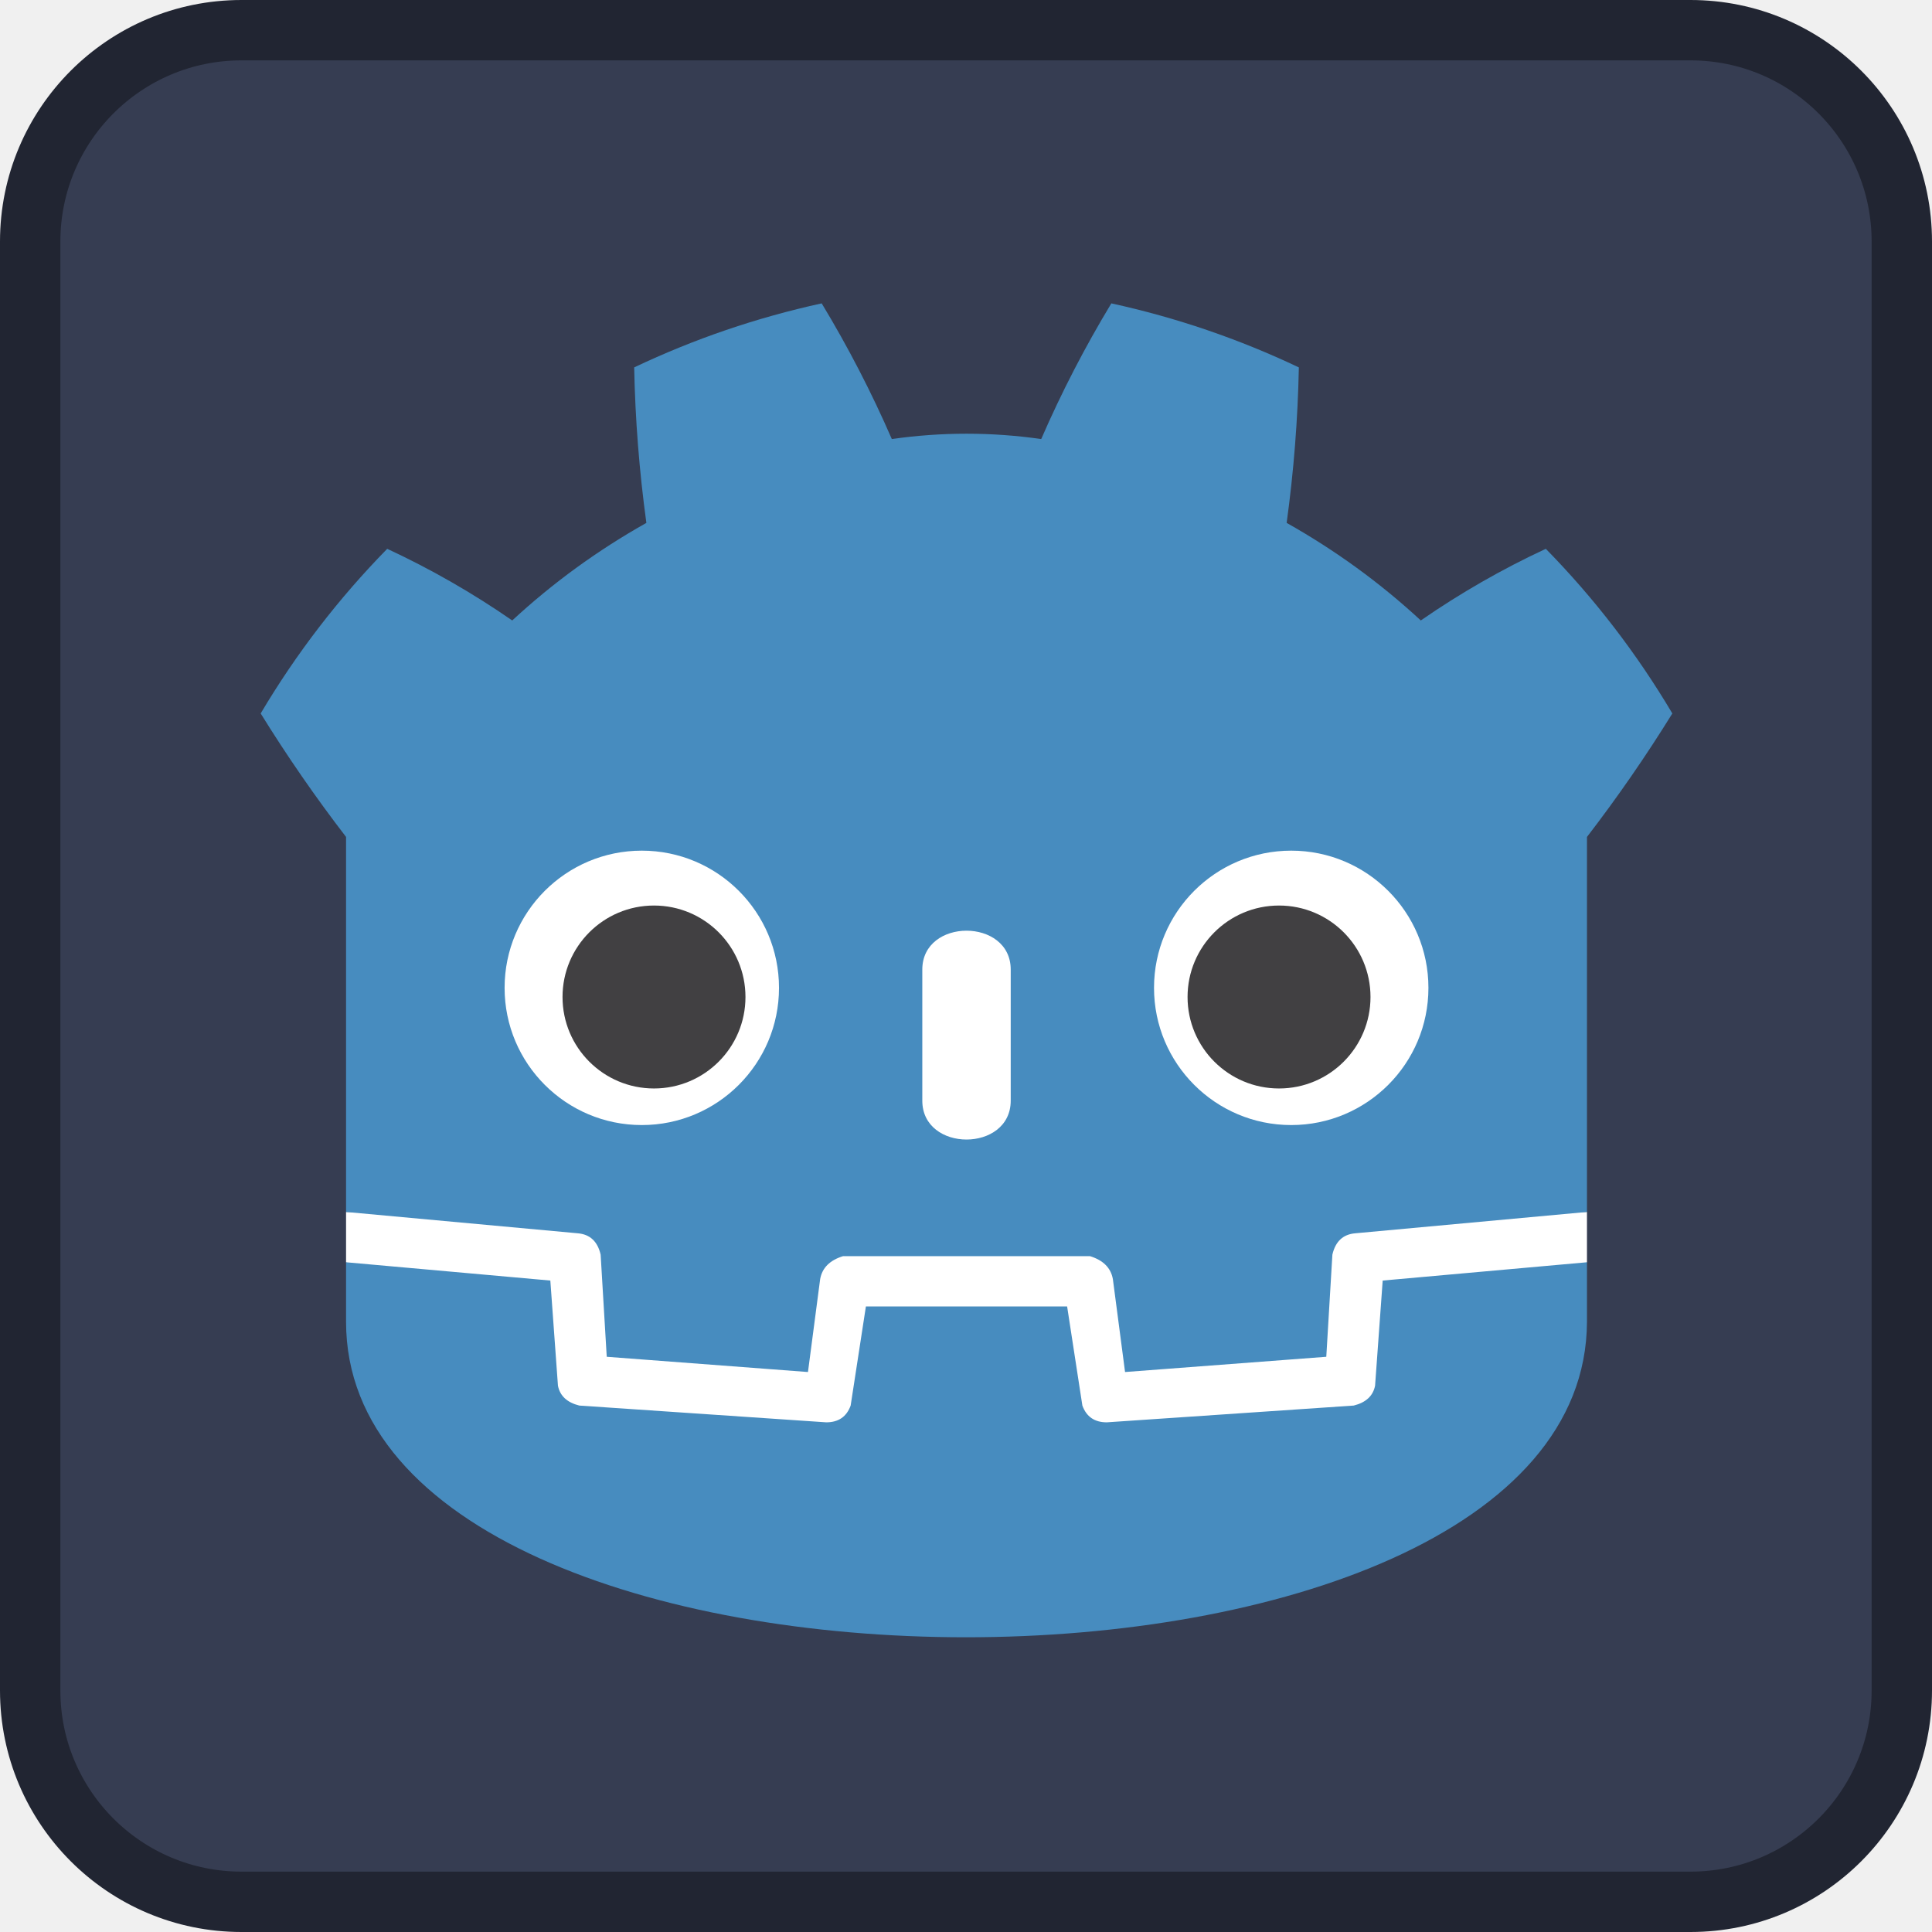
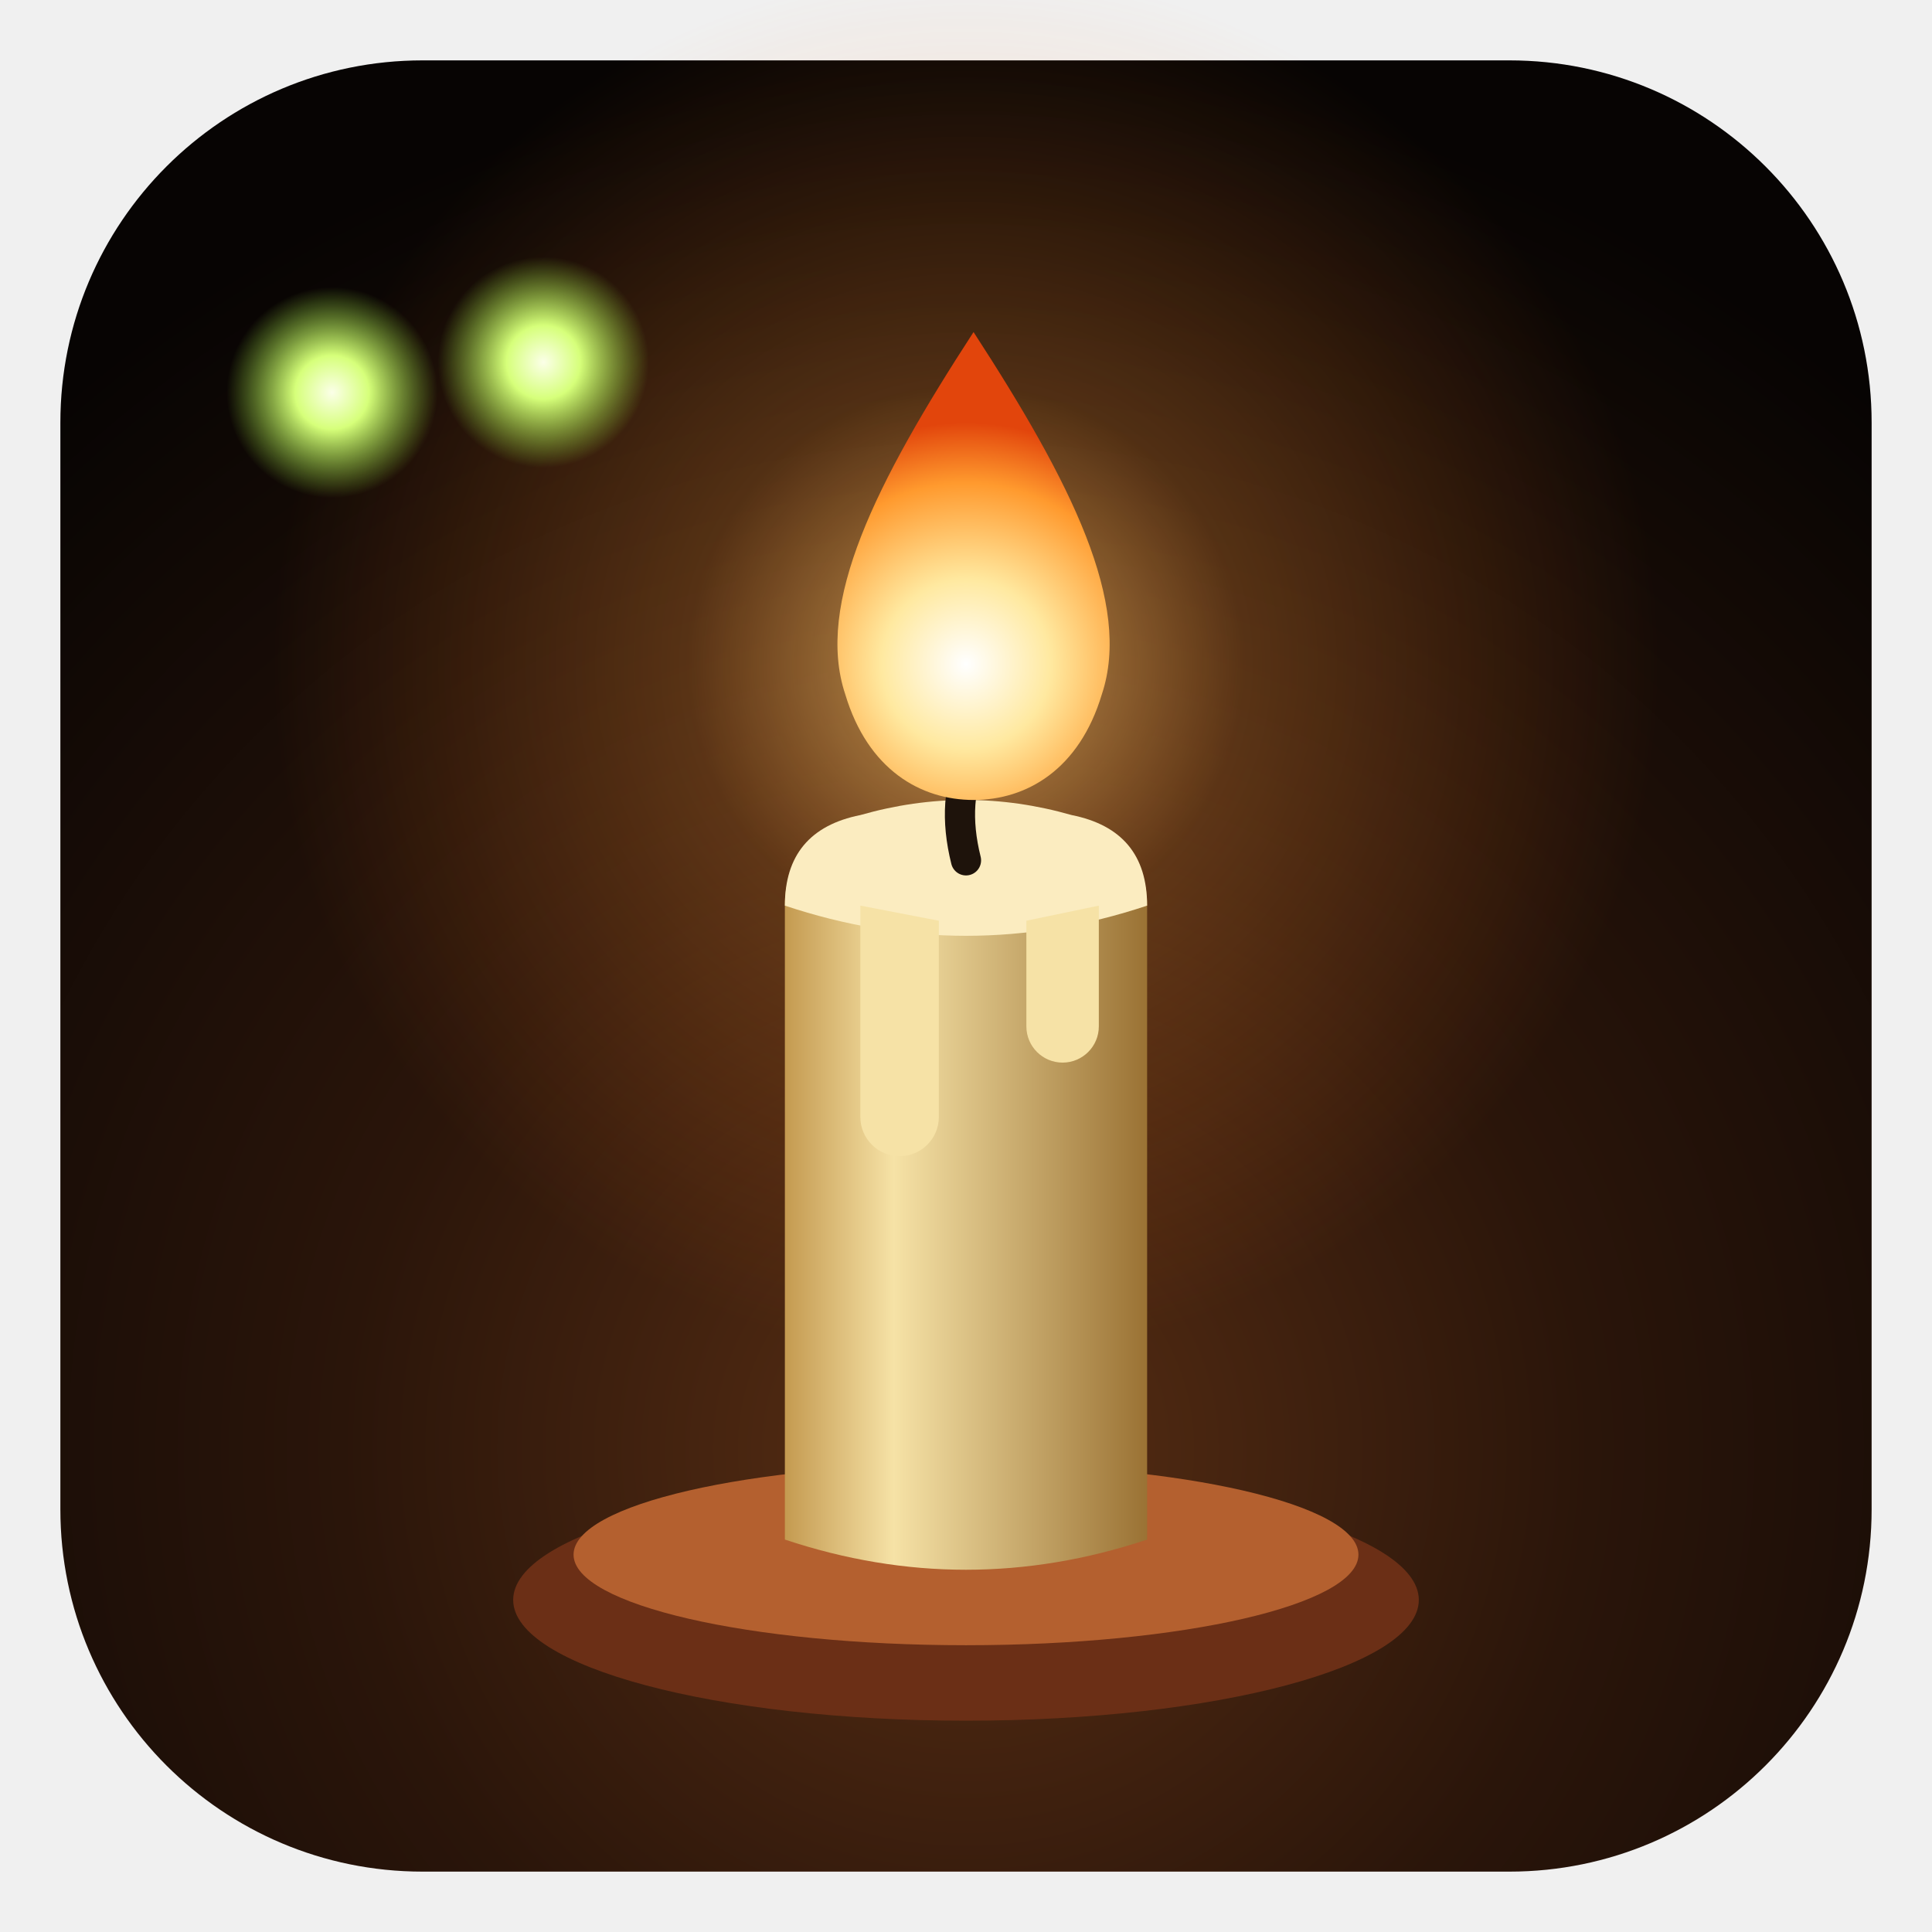
- <svg xmlns="http://www.w3.org/2000/svg" width="128" height="128">
-   <rect width="124" height="124" x="2" y="2" fill="#363d52" stroke="#212532" stroke-width="4" rx="14" />
-   <g fill="#fff" transform="translate(12.322 12.322)scale(.101)">
-     <path d="M105 673v33q407 354 814 0v-33z" />
-     <path fill="#478cbf" d="m105 673 152 14q12 1 15 14l4 67 132 10 8-61q2-11 15-15h162q13 4 15 15l8 61 132-10 4-67q3-13 15-14l152-14V427q30-39 56-81-35-59-83-108-43 20-82 47-40-37-88-64 7-51 8-102-59-28-123-42-26 43-46 89-49-7-98 0-20-46-46-89-64 14-123 42 1 51 8 102-48 27-88 64-39-27-82-47-48 49-83 108 26 42 56 81zm0 33v39c0 276 813 276 814 0v-39l-134 12-5 69q-2 10-14 13l-162 11q-12 0-16-11l-10-65H446l-10 65q-4 11-16 11l-162-11q-12-3-14-13l-5-69z" />
-     <path d="M483 600c0 34 58 34 58 0v-86c0-34-58-34-58 0z" />
-     <circle cx="725" cy="526" r="90" />
-     <circle cx="299" cy="526" r="90" />
-   </g>
-   <g fill="#414042" transform="translate(12.322 12.322)scale(.101)">
-     <circle cx="307" cy="532" r="60" />
-     <circle cx="717" cy="532" r="60" />
-   </g>
+ <svg xmlns="http://www.w3.org/2000/svg" width="128" height="128" viewBox="0 0 128 128">
+   <defs>
+     <radialGradient id="room" cx="64" cy="96" r="92" gradientUnits="userSpaceOnUse">
+       <stop offset="0" stop-color="#5a2f14" />
+       <stop offset="0.45" stop-color="#2a150a" />
+       <stop offset="1" stop-color="#070403" />
+     </radialGradient>
+     <radialGradient id="glow" cx="64" cy="44" r="46" gradientUnits="userSpaceOnUse">
+       <stop offset="0" stop-color="#ffd27a" stop-opacity="0.75" />
+       <stop offset="0.4" stop-color="#ff9a3c" stop-opacity="0.25" />
+       <stop offset="1" stop-color="#ff7a20" stop-opacity="0" />
+     </radialGradient>
+     <linearGradient id="wax" x1="52" y1="0" x2="76" y2="0" gradientUnits="userSpaceOnUse">
+       <stop offset="0" stop-color="#c49a50" />
+       <stop offset="0.3" stop-color="#f6e2a6" />
+       <stop offset="1" stop-color="#9a7234" />
+     </linearGradient>
+     <radialGradient id="flame" cx="64" cy="44" r="16" gradientUnits="userSpaceOnUse">
+       <stop offset="0" stop-color="#ffffff" />
+       <stop offset="0.35" stop-color="#ffe9a0" />
+       <stop offset="0.75" stop-color="#ff9a2e" />
+       <stop offset="1" stop-color="#e2450c" />
+     </radialGradient>
+     <radialGradient id="eye" cx="0.5" cy="0.5" r="0.5">
+       <stop offset="0" stop-color="#fbffe8" />
+       <stop offset="0.35" stop-color="#d6ff7a" />
+       <stop offset="1" stop-color="#9ae63a" stop-opacity="0" />
+     </radialGradient>
+   </defs>
+   <rect x="4" y="4" width="120" height="120" rx="24" fill="url(#room)" />
+   <circle cx="64" cy="44" r="46" fill="url(#glow)" />
+   <circle cx="22" cy="26" r="7" fill="url(#eye)" />
+   <circle cx="36" cy="24" r="7" fill="url(#eye)" />
+   <ellipse cx="64" cy="106" rx="30" ry="8" fill="#6b2f16" />
+   <ellipse cx="64" cy="103" rx="26" ry="6" fill="#b4602f" />
+   <path d="M52 60Q52 56 56 55Q64 53 72 55Q76 56 76 60V102Q64 106 52 102Z" fill="url(#wax)" />
+   <path d="M52 60Q52 55 57 54Q64 52 71 54Q76 55 76 60Q64 64 52 60Z" fill="#fbecc0" />
+   <path d="M57 60V74A2.6 2.6 0 0 0 62.2 74V61Z" fill="#f6e2a6" />
+   <path d="M68 61V68A2.4 2.4 0 0 0 72.8 68V60Z" fill="#f6e2a6" />
+   <path d="M64 57Q63 53 64.5 50" stroke="#1e130b" stroke-width="2" fill="none" stroke-linecap="round" />
+   <path d="M64.5 22C71 32 75 40 73 46C71.5 51 68 53 64.5 53C61 53 57.5 51 56 46C54 40 58 32 64.5 22Z" fill="url(#flame)" />
</svg>
